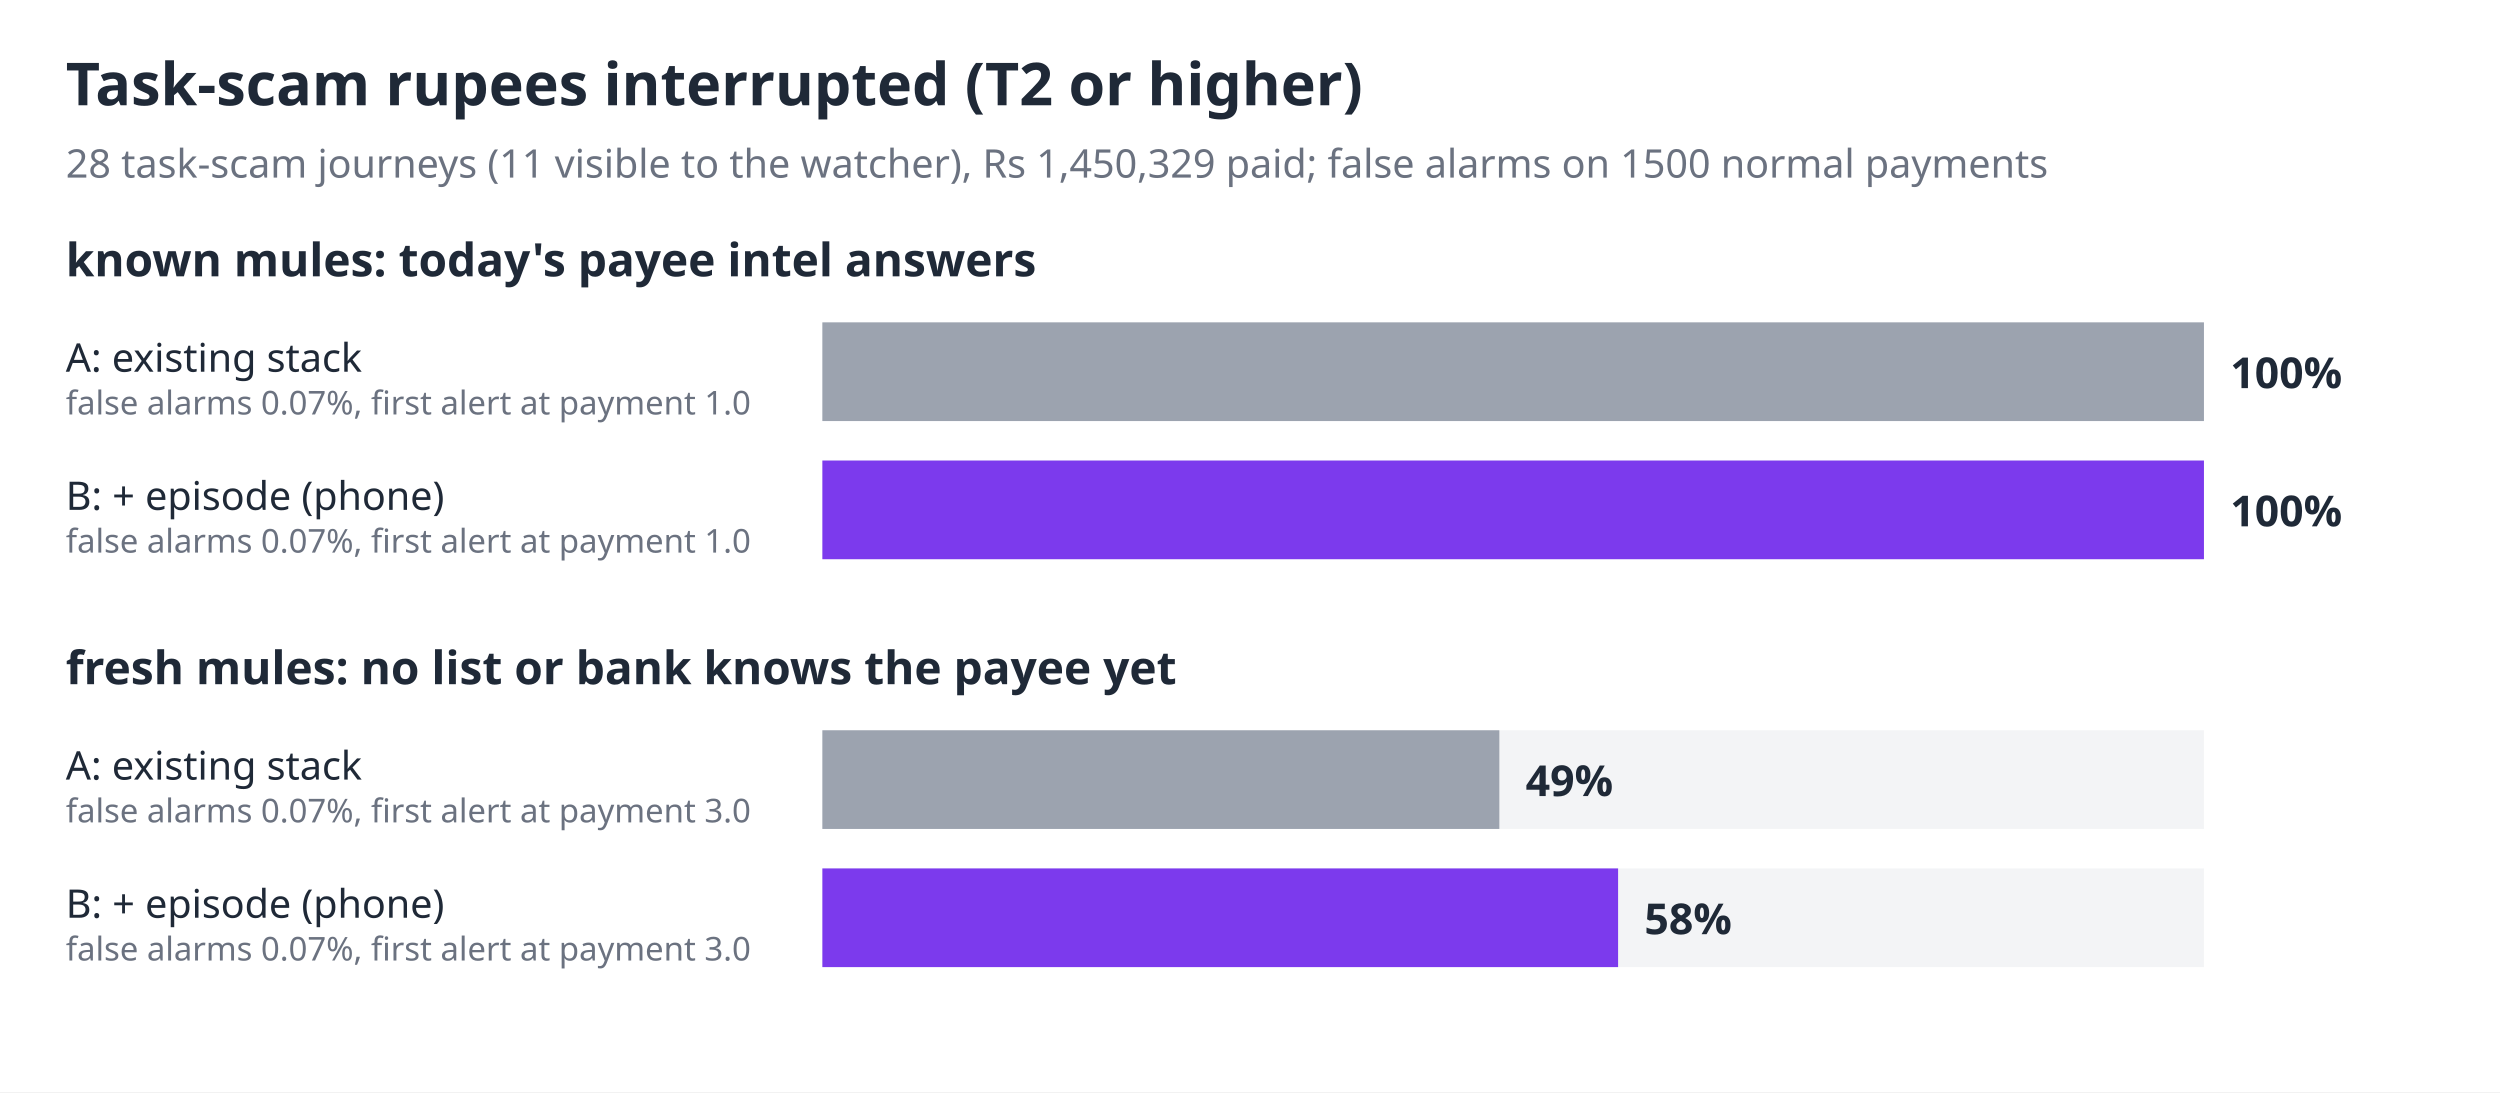
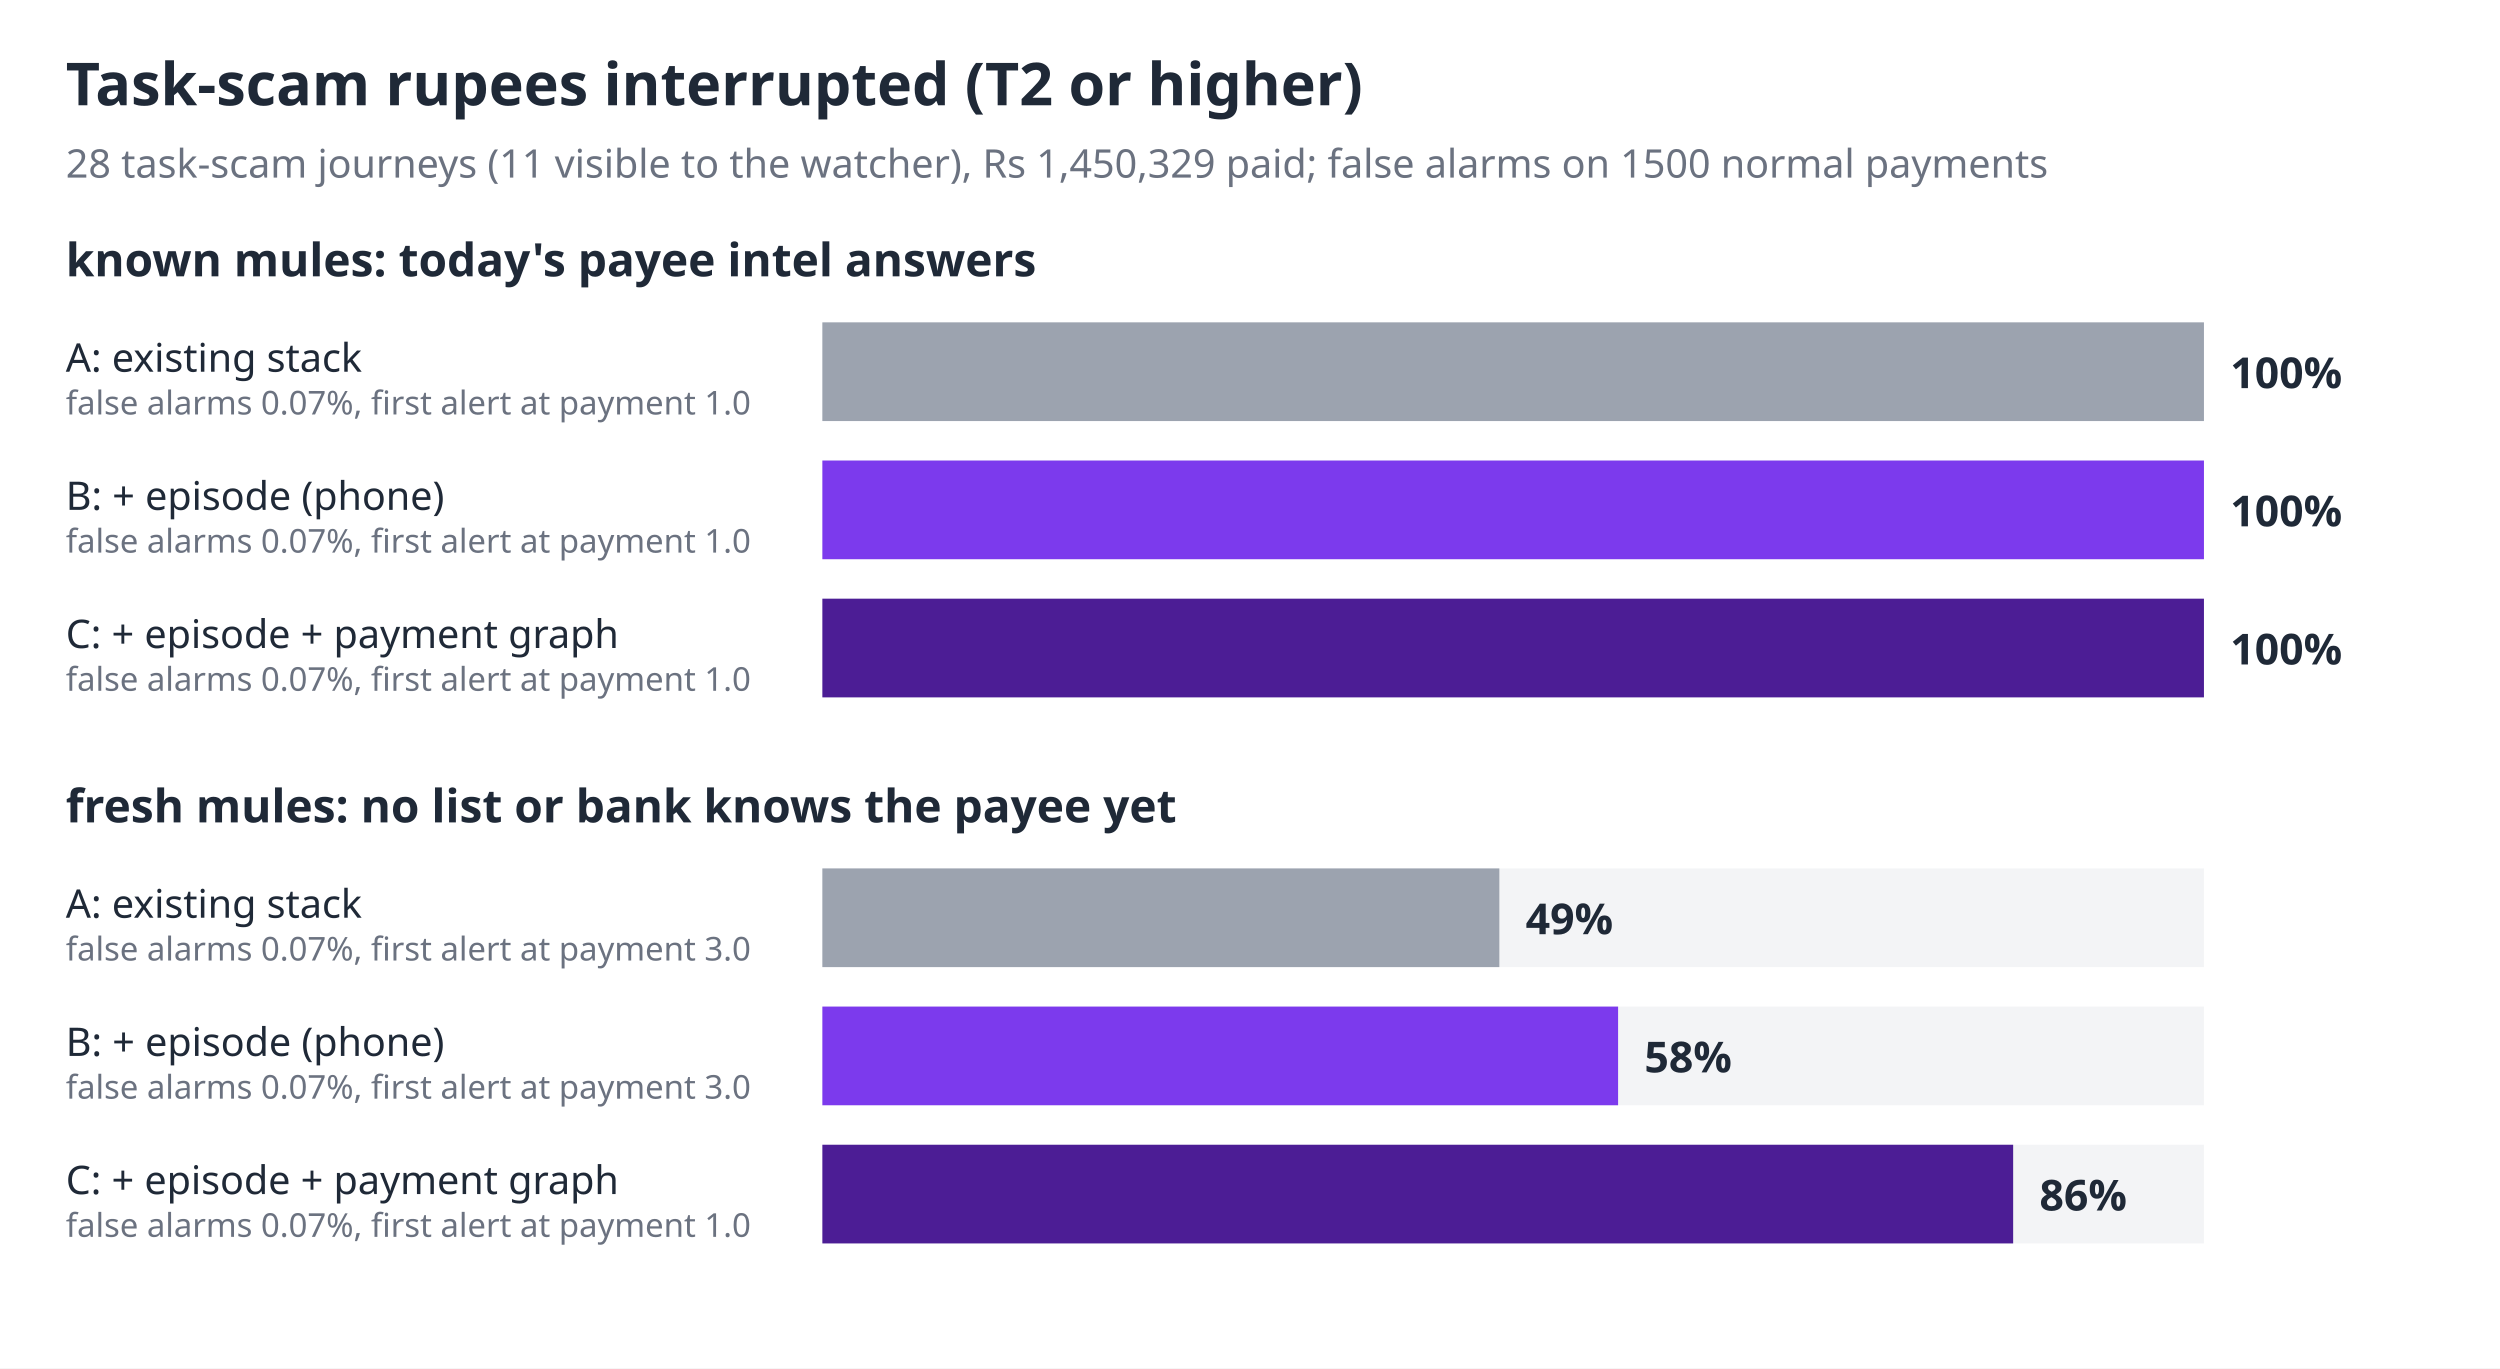
- <svg xmlns="http://www.w3.org/2000/svg" viewBox="0 0 760 332" font-family="sans-serif">
-   <rect width="760" height="332" fill="#ffffff" />
+ <svg xmlns="http://www.w3.org/2000/svg" viewBox="0 0 760 416" font-family="sans-serif">
+   <rect width="760" height="416" fill="#ffffff" />
  <text x="20" y="32" font-size="18" font-weight="bold" fill="#1f2937">Task-scam rupees interrupted (T2 or higher)</text>
  <text x="20" y="54" font-size="12" fill="#6b7280">28 task-scam journeys (11 visible to the watcher), Rs 1,450,329 paid; false alarms on 1500 normal payments</text>
  <text x="20" y="84" font-size="14" font-weight="bold" fill="#1f2937">known mules: today's payee intel answers</text>
  <text x="20" y="113" font-size="12" fill="#1f2937">A: existing stack</text>
  <text x="20" y="126" font-size="10" fill="#6b7280">false alarms 0.07%, first alert at payment 1.0</text>
  <rect x="250" y="98" width="420" height="30" fill="#f3f4f6" />
  <rect x="250" y="98" width="420.0" height="30" fill="#9ca3af" />
  <text x="678.0" y="118" font-size="13" font-weight="bold" fill="#1f2937">100%</text>
  <text x="20" y="155" font-size="12" fill="#1f2937">B: + episode (phone)</text>
  <text x="20" y="168" font-size="10" fill="#6b7280">false alarms 0.07%, first alert at payment 1.0</text>
  <rect x="250" y="140" width="420" height="30" fill="#f3f4f6" />
  <rect x="250" y="140" width="420.0" height="30" fill="#7c3aed" />
  <text x="678.0" y="160" font-size="13" font-weight="bold" fill="#1f2937">100%</text>
-   <text x="20" y="208" font-size="14" font-weight="bold" fill="#1f2937">fresh mules: no list or bank knows the payee yet</text>
-   <text x="20" y="237" font-size="12" fill="#1f2937">A: existing stack</text>
-   <text x="20" y="250" font-size="10" fill="#6b7280">false alarms 0.07%, first alert at payment 3.0</text>
-   <rect x="250" y="222" width="420" height="30" fill="#f3f4f6" />
-   <rect x="250" y="222" width="205.8" height="30" fill="#9ca3af" />
-   <text x="463.8" y="242" font-size="13" font-weight="bold" fill="#1f2937">49%</text>
-   <text x="20" y="279" font-size="12" fill="#1f2937">B: + episode (phone)</text>
+   <text x="20" y="197" font-size="12" fill="#1f2937">C: + episode + payment graph</text>
+   <text x="20" y="210" font-size="10" fill="#6b7280">false alarms 0.07%, first alert at payment 1.0</text>
+   <rect x="250" y="182" width="420" height="30" fill="#f3f4f6" />
+   <rect x="250" y="182" width="420.0" height="30" fill="#4c1d95" />
+   <text x="678.0" y="202" font-size="13" font-weight="bold" fill="#1f2937">100%</text>
+   <text x="20" y="250" font-size="14" font-weight="bold" fill="#1f2937">fresh mules: no list or bank knows the payee yet</text>
+   <text x="20" y="279" font-size="12" fill="#1f2937">A: existing stack</text>
  <text x="20" y="292" font-size="10" fill="#6b7280">false alarms 0.07%, first alert at payment 3.0</text>
  <rect x="250" y="264" width="420" height="30" fill="#f3f4f6" />
-   <rect x="250" y="264" width="241.9" height="30" fill="#7c3aed" />
-   <text x="499.9" y="284" font-size="13" font-weight="bold" fill="#1f2937">58%</text>
+   <rect x="250" y="264" width="205.8" height="30" fill="#9ca3af" />
+   <text x="463.8" y="284" font-size="13" font-weight="bold" fill="#1f2937">49%</text>
+   <text x="20" y="321" font-size="12" fill="#1f2937">B: + episode (phone)</text>
+   <text x="20" y="334" font-size="10" fill="#6b7280">false alarms 0.07%, first alert at payment 3.0</text>
+   <rect x="250" y="306" width="420" height="30" fill="#f3f4f6" />
+   <rect x="250" y="306" width="241.9" height="30" fill="#7c3aed" />
+   <text x="499.9" y="326" font-size="13" font-weight="bold" fill="#1f2937">58%</text>
+   <text x="20" y="363" font-size="12" fill="#1f2937">C: + episode + payment graph</text>
+   <text x="20" y="376" font-size="10" fill="#6b7280">false alarms 0.07%, first alert at payment 1.0</text>
+   <rect x="250" y="348" width="420" height="30" fill="#f3f4f6" />
+   <rect x="250" y="348" width="362.0" height="30" fill="#4c1d95" />
+   <text x="620.0" y="368" font-size="13" font-weight="bold" fill="#1f2937">86%</text>
</svg>
